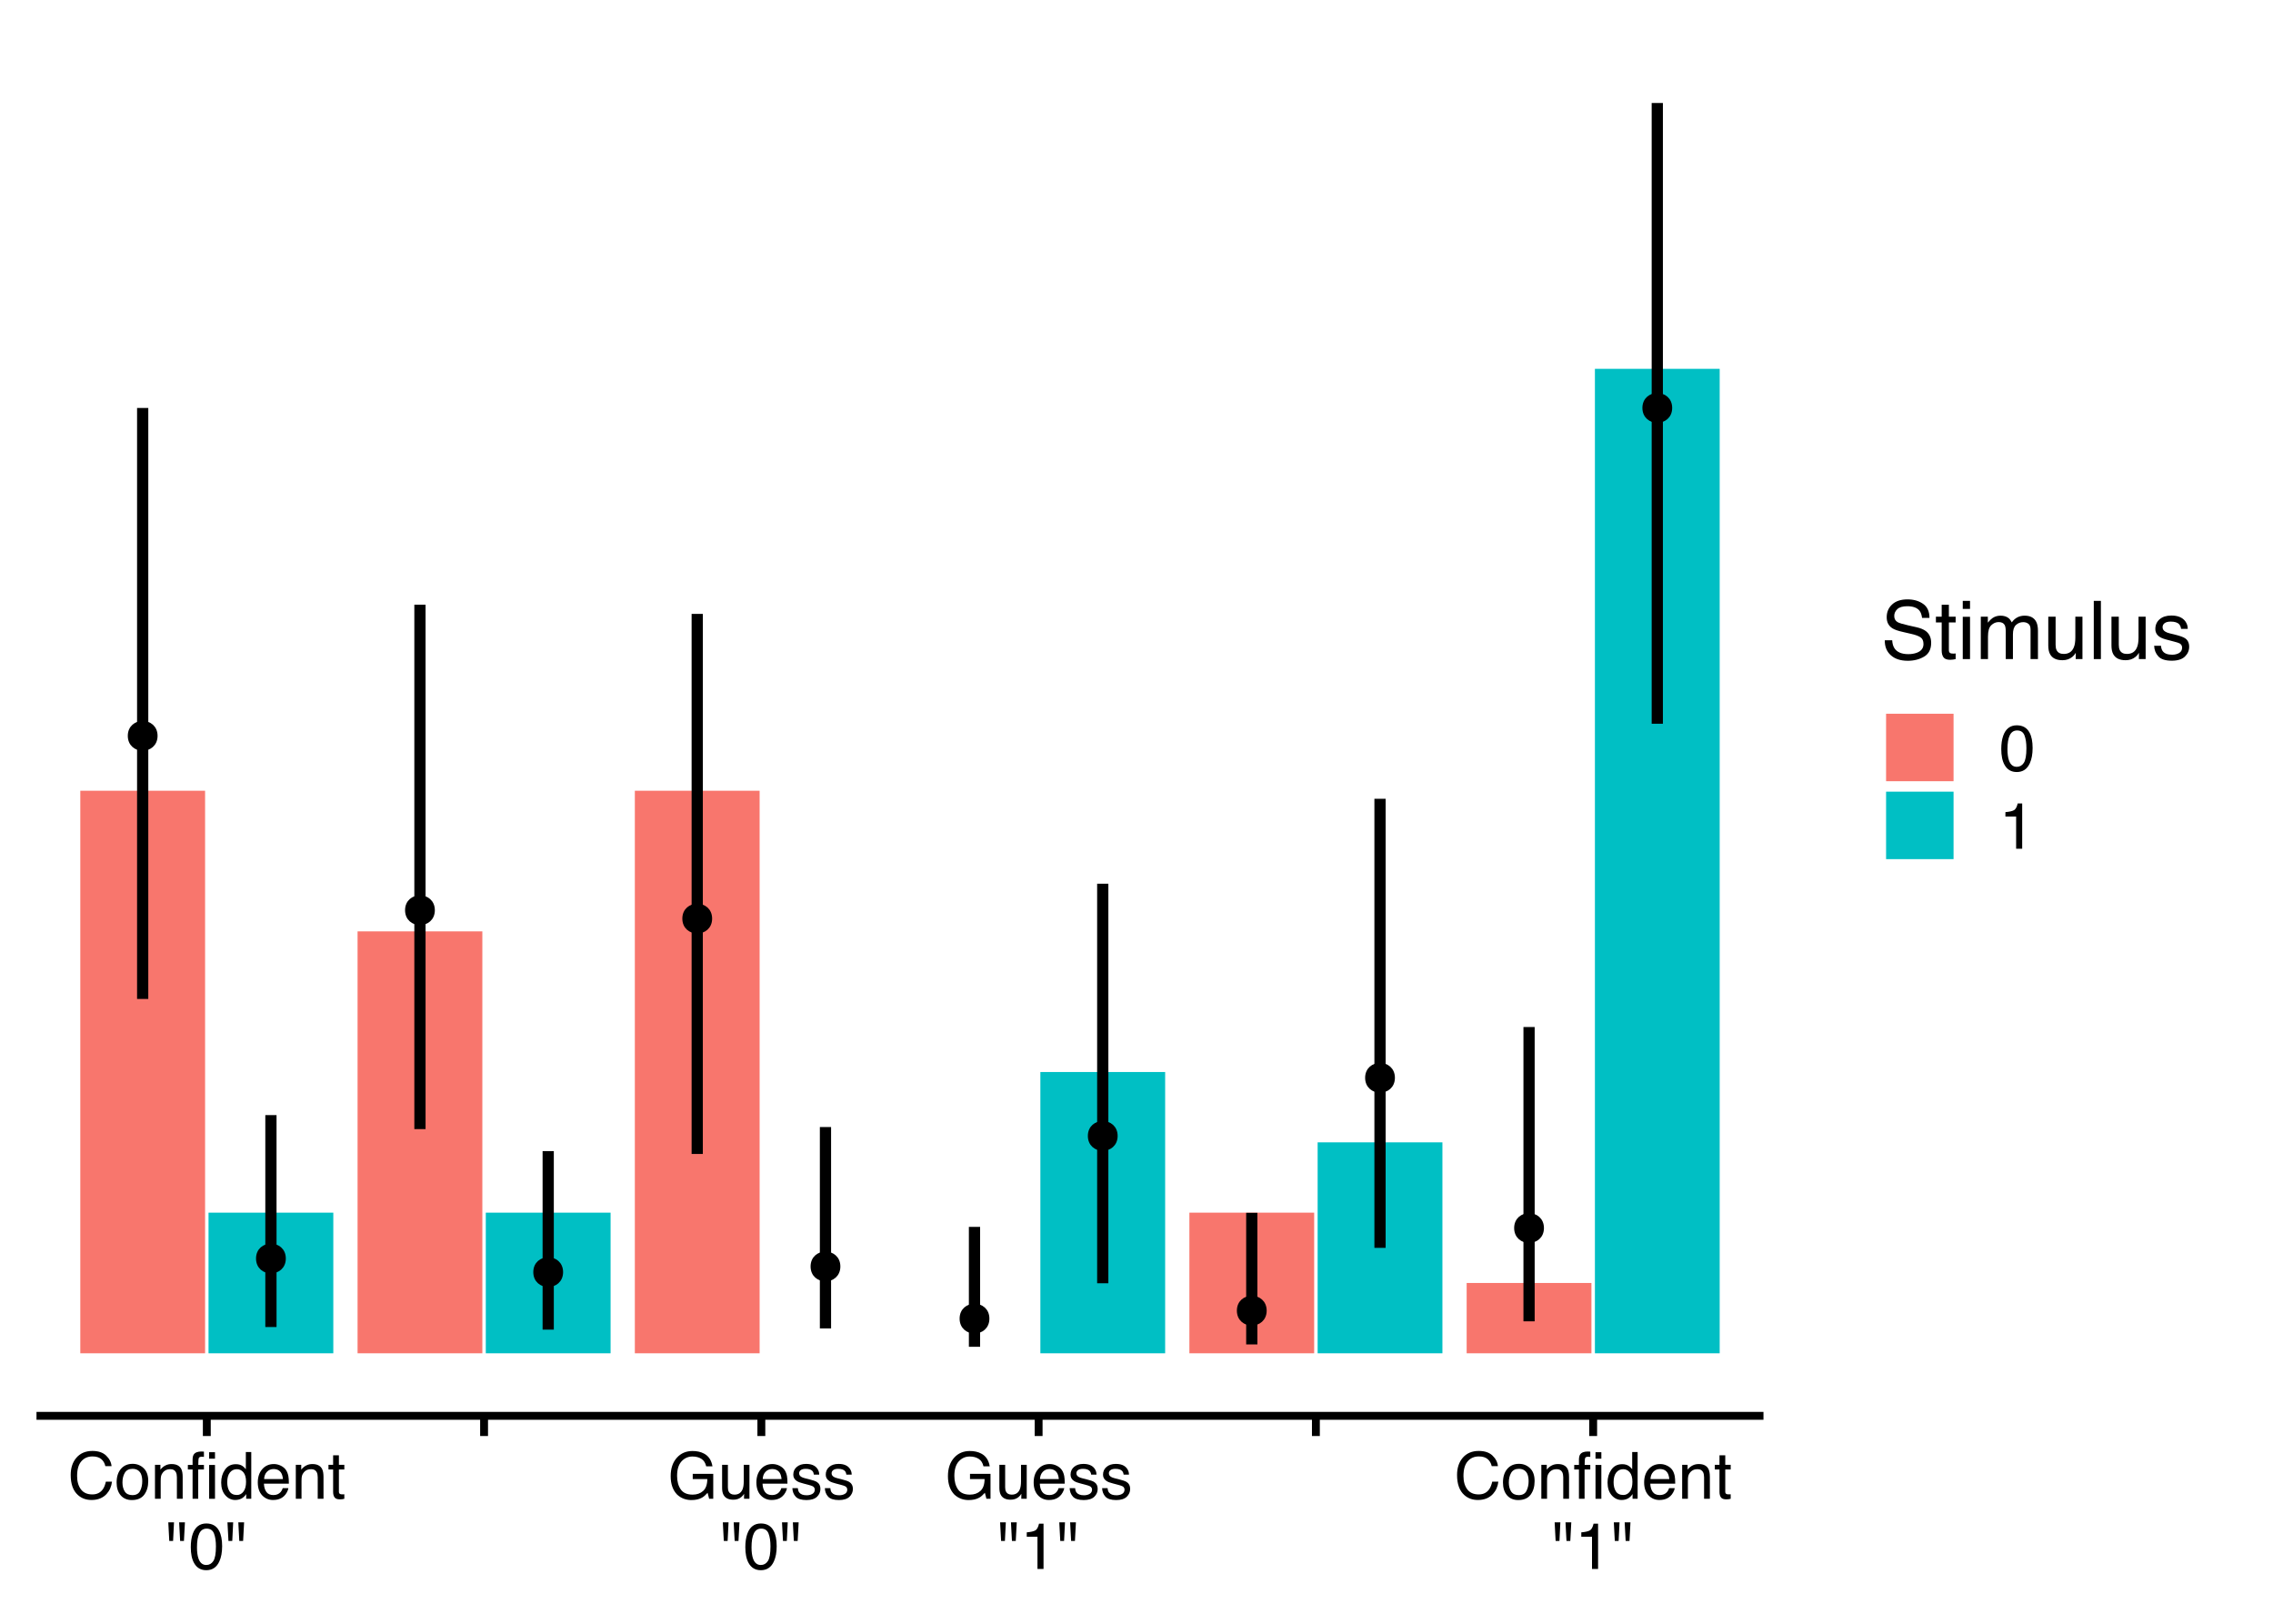
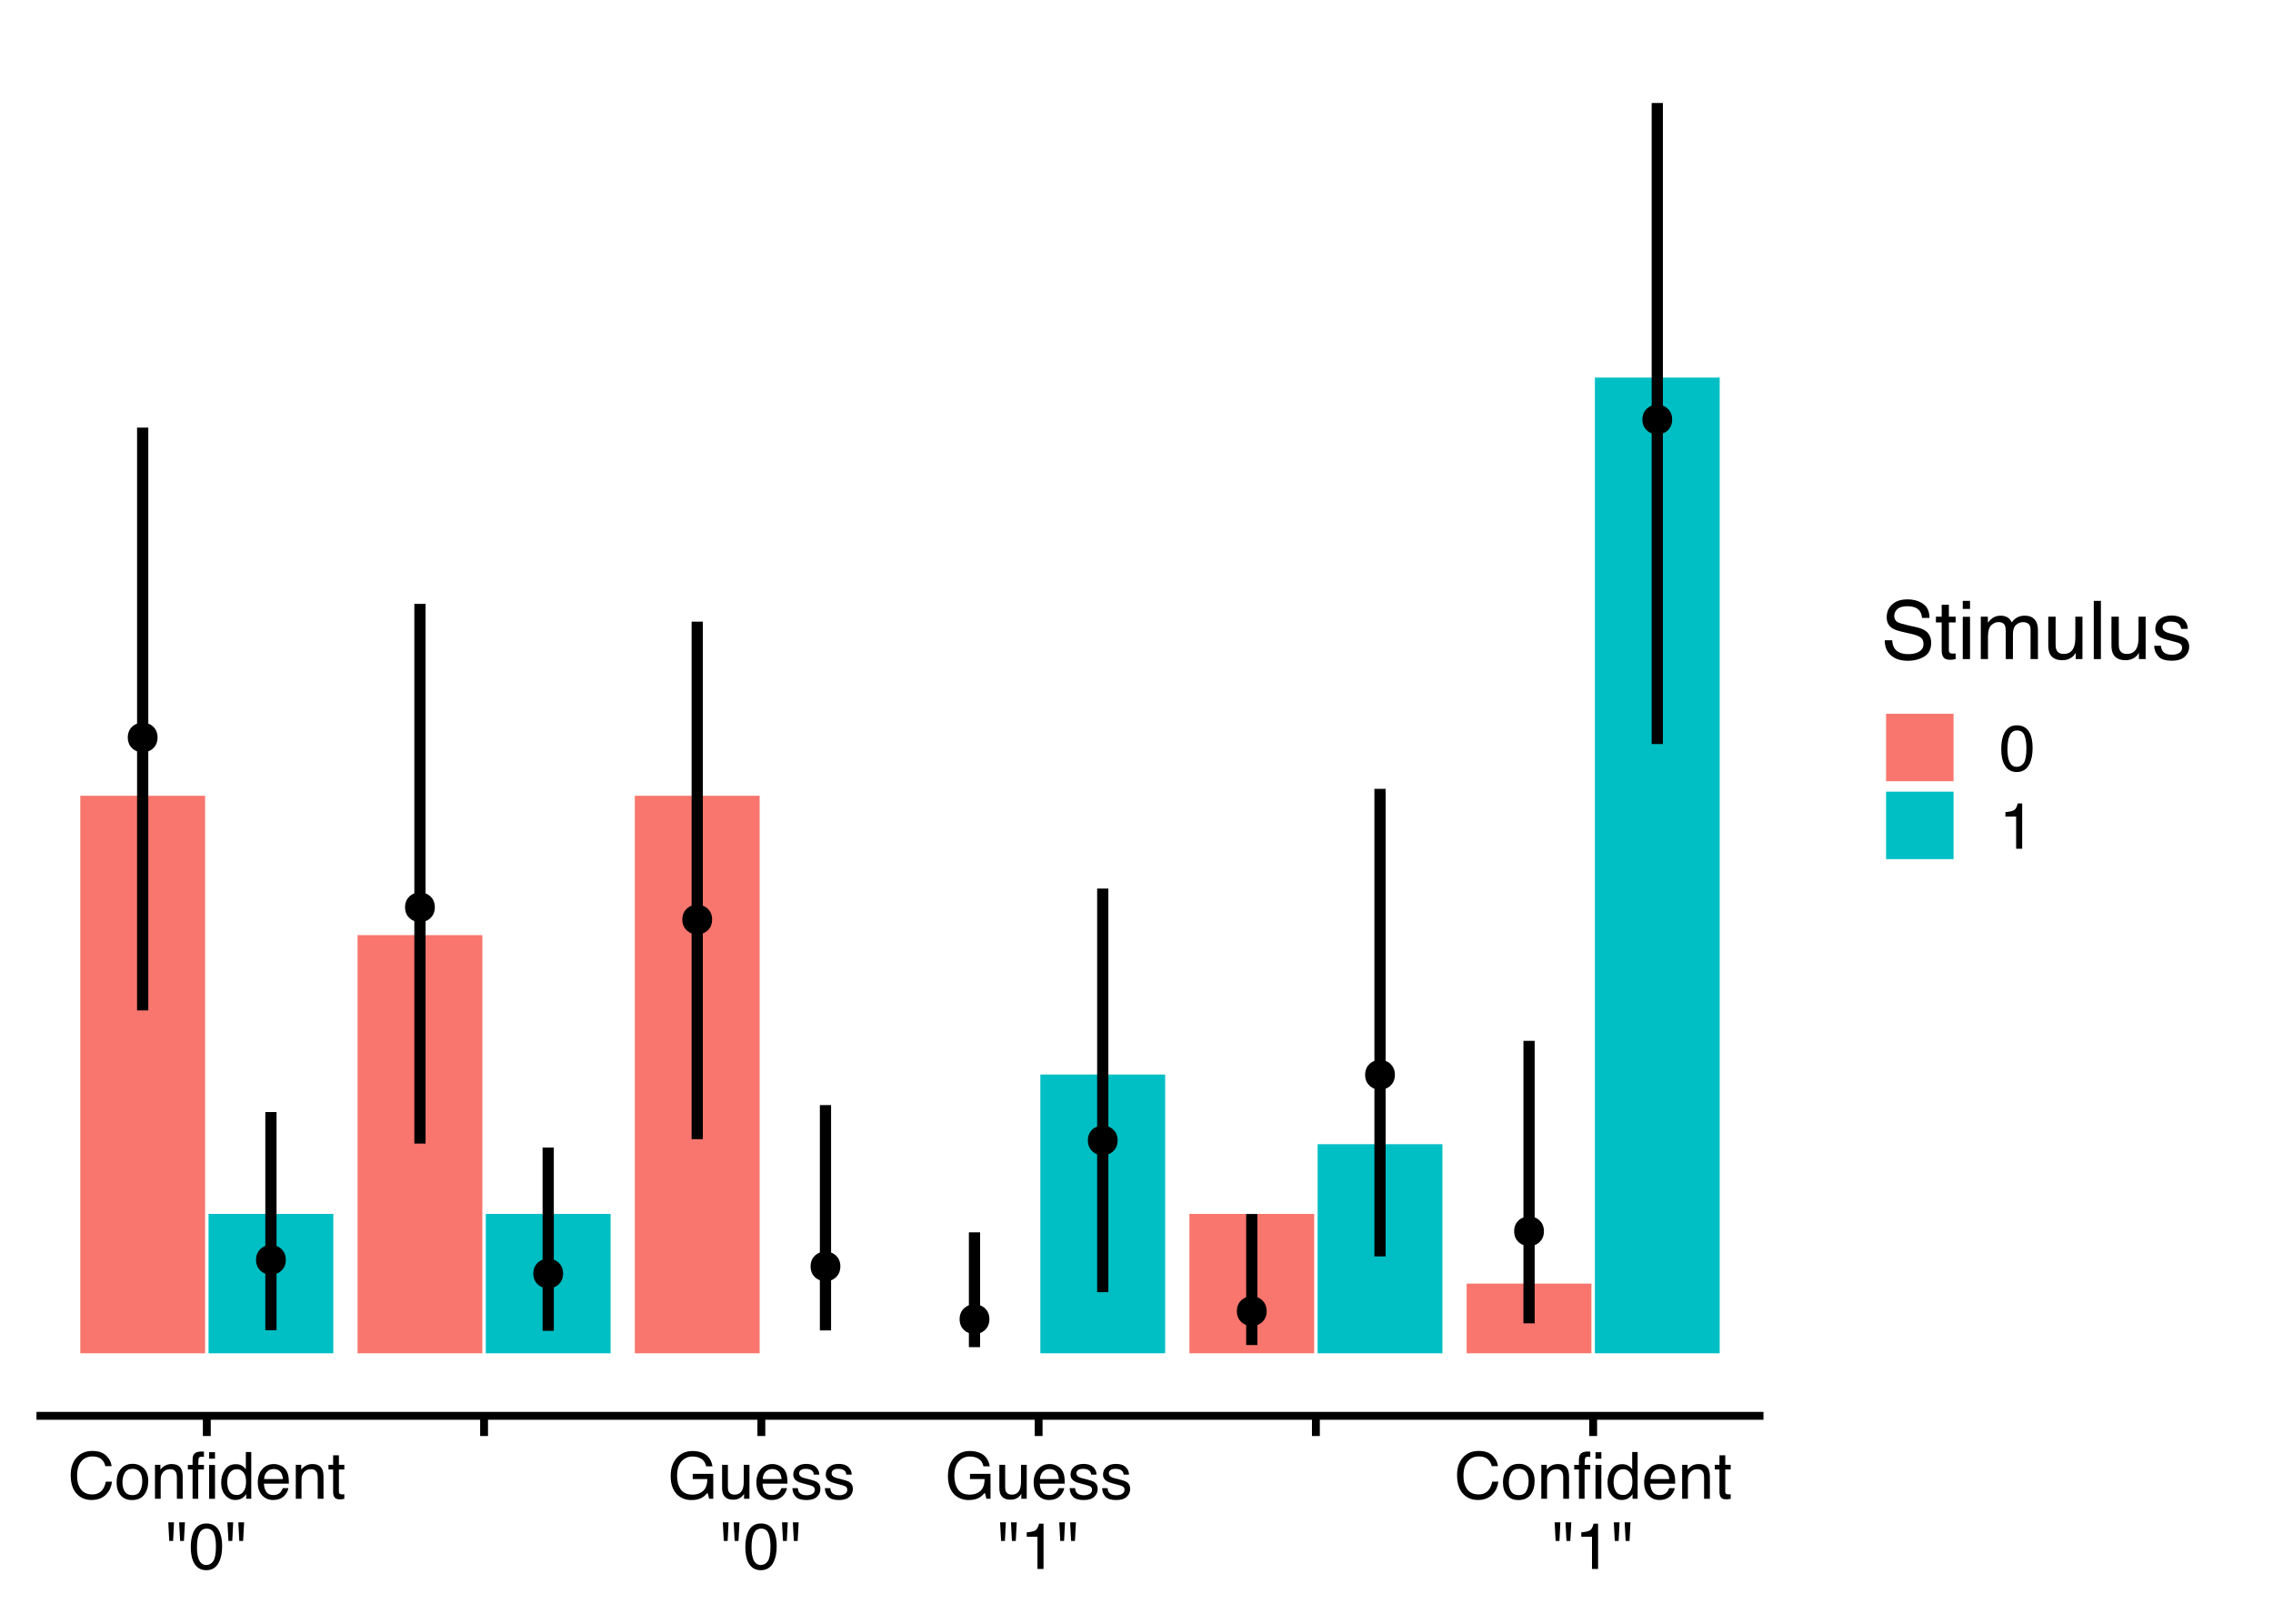
<svg xmlns="http://www.w3.org/2000/svg" xmlns:xlink="http://www.w3.org/1999/xlink" width="504pt" height="360pt" viewBox="0 0 504 360">
  <defs>
    <g>
      <g id="glyph-0-0">
        <path d="M 5.453 -10.609 C 6.766 -10.609 7.781 -10.266 8.5 -9.578 C 9.219 -8.891 9.617 -8.109 9.703 -7.234 L 8.328 -7.234 C 8.18 -7.898 7.875 -8.426 7.406 -8.812 C 6.945 -9.195 6.301 -9.391 5.469 -9.391 C 4.445 -9.391 3.625 -9.031 3 -8.312 C 2.375 -7.602 2.062 -6.508 2.062 -5.031 C 2.062 -3.82 2.344 -2.844 2.906 -2.094 C 3.469 -1.344 4.312 -0.969 5.438 -0.969 C 6.469 -0.969 7.254 -1.363 7.797 -2.156 C 8.078 -2.57 8.289 -3.117 8.438 -3.797 L 9.797 -3.797 C 9.672 -2.711 9.27 -1.801 8.594 -1.062 C 7.77 -0.176 6.66 0.266 5.266 0.266 C 4.066 0.266 3.062 -0.098 2.25 -0.828 C 1.176 -1.785 0.641 -3.27 0.641 -5.281 C 0.641 -6.801 1.039 -8.051 1.844 -9.031 C 2.719 -10.082 3.922 -10.609 5.453 -10.609 Z M 5.172 -10.609 Z M 5.172 -10.609 " />
      </g>
      <g id="glyph-0-1">
        <path d="M 3.922 -0.812 C 4.754 -0.812 5.328 -1.129 5.641 -1.766 C 5.953 -2.398 6.109 -3.109 6.109 -3.891 C 6.109 -4.586 6 -5.16 5.781 -5.609 C 5.414 -6.297 4.801 -6.641 3.938 -6.641 C 3.156 -6.641 2.586 -6.344 2.234 -5.75 C 1.891 -5.164 1.719 -4.457 1.719 -3.625 C 1.719 -2.82 1.891 -2.148 2.234 -1.609 C 2.586 -1.078 3.148 -0.812 3.922 -0.812 Z M 3.969 -7.75 C 4.938 -7.75 5.754 -7.426 6.422 -6.781 C 7.098 -6.133 7.438 -5.18 7.438 -3.922 C 7.438 -2.711 7.141 -1.707 6.547 -0.906 C 5.953 -0.113 5.035 0.281 3.797 0.281 C 2.766 0.281 1.941 -0.066 1.328 -0.766 C 0.723 -1.473 0.422 -2.422 0.422 -3.609 C 0.422 -4.867 0.738 -5.875 1.375 -6.625 C 2.02 -7.375 2.883 -7.75 3.969 -7.75 Z M 3.922 -7.719 Z M 3.922 -7.719 " />
      </g>
      <g id="glyph-0-2">
        <path d="M 0.922 -7.531 L 2.125 -7.531 L 2.125 -6.469 C 2.488 -6.906 2.867 -7.219 3.266 -7.406 C 3.66 -7.602 4.102 -7.703 4.594 -7.703 C 5.664 -7.703 6.391 -7.328 6.766 -6.578 C 6.961 -6.172 7.062 -5.586 7.062 -4.828 L 7.062 0 L 5.781 0 L 5.781 -4.75 C 5.781 -5.207 5.711 -5.578 5.578 -5.859 C 5.348 -6.328 4.941 -6.562 4.359 -6.562 C 4.055 -6.562 3.805 -6.531 3.609 -6.469 C 3.266 -6.363 2.961 -6.16 2.703 -5.859 C 2.492 -5.609 2.352 -5.348 2.281 -5.078 C 2.219 -4.816 2.188 -4.441 2.188 -3.953 L 2.188 0 L 0.922 0 Z M 3.906 -7.719 Z M 3.906 -7.719 " />
      </g>
      <g id="glyph-0-3">
        <path d="M 1.25 -8.688 C 1.258 -9.207 1.348 -9.586 1.516 -9.828 C 1.816 -10.266 2.391 -10.484 3.234 -10.484 C 3.305 -10.484 3.383 -10.477 3.469 -10.469 C 3.562 -10.469 3.66 -10.461 3.766 -10.453 L 3.766 -9.297 C 3.629 -9.305 3.531 -9.312 3.469 -9.312 C 3.414 -9.32 3.363 -9.328 3.312 -9.328 C 2.926 -9.328 2.695 -9.223 2.625 -9.016 C 2.551 -8.816 2.516 -8.312 2.516 -7.5 L 3.766 -7.5 L 3.766 -6.5 L 2.5 -6.5 L 2.5 0 L 1.25 0 L 1.25 -6.5 L 0.203 -6.5 L 0.203 -7.5 L 1.25 -7.5 Z M 1.25 -8.688 " />
      </g>
      <g id="glyph-0-4">
        <path d="M 0.922 -7.5 L 2.219 -7.5 L 2.219 0 L 0.922 0 Z M 0.922 -10.328 L 2.219 -10.328 L 2.219 -8.891 L 0.922 -8.891 Z M 0.922 -10.328 " />
      </g>
      <g id="glyph-0-5">
        <path d="M 1.734 -3.672 C 1.734 -2.867 1.898 -2.195 2.234 -1.656 C 2.578 -1.113 3.129 -0.844 3.891 -0.844 C 4.473 -0.844 4.953 -1.094 5.328 -1.594 C 5.711 -2.094 5.906 -2.816 5.906 -3.766 C 5.906 -4.711 5.707 -5.414 5.312 -5.875 C 4.926 -6.332 4.445 -6.562 3.875 -6.562 C 3.238 -6.562 2.723 -6.316 2.328 -5.828 C 1.93 -5.336 1.734 -4.617 1.734 -3.672 Z M 3.641 -7.672 C 4.211 -7.672 4.691 -7.547 5.078 -7.297 C 5.305 -7.16 5.566 -6.914 5.859 -6.562 L 5.859 -10.375 L 7.062 -10.375 L 7.062 0 L 5.938 0 L 5.938 -1.047 C 5.633 -0.586 5.281 -0.254 4.875 -0.047 C 4.477 0.16 4.02 0.266 3.5 0.266 C 2.656 0.266 1.926 -0.082 1.312 -0.781 C 0.695 -1.488 0.391 -2.43 0.391 -3.609 C 0.391 -4.703 0.672 -5.648 1.234 -6.453 C 1.797 -7.266 2.598 -7.672 3.641 -7.672 Z M 3.641 -7.672 " />
      </g>
      <g id="glyph-0-6">
        <path d="M 4.062 -7.703 C 4.602 -7.703 5.125 -7.578 5.625 -7.328 C 6.125 -7.078 6.504 -6.754 6.766 -6.359 C 7.016 -5.973 7.188 -5.523 7.281 -5.016 C 7.352 -4.672 7.391 -4.117 7.391 -3.359 L 1.859 -3.359 C 1.891 -2.598 2.07 -1.984 2.406 -1.516 C 2.738 -1.055 3.258 -0.828 3.969 -0.828 C 4.633 -0.828 5.164 -1.047 5.562 -1.484 C 5.781 -1.734 5.938 -2.023 6.031 -2.359 L 7.281 -2.359 C 7.25 -2.086 7.141 -1.781 6.953 -1.438 C 6.766 -1.094 6.555 -0.816 6.328 -0.609 C 5.941 -0.234 5.469 0.02 4.906 0.156 C 4.602 0.227 4.258 0.266 3.875 0.266 C 2.938 0.266 2.141 -0.07 1.484 -0.75 C 0.828 -1.438 0.5 -2.395 0.5 -3.625 C 0.5 -4.832 0.828 -5.812 1.484 -6.562 C 2.141 -7.32 3 -7.703 4.062 -7.703 Z M 6.078 -4.375 C 6.023 -4.914 5.906 -5.352 5.719 -5.688 C 5.375 -6.289 4.797 -6.594 3.984 -6.594 C 3.398 -6.594 2.91 -6.383 2.516 -5.969 C 2.129 -5.551 1.926 -5.02 1.906 -4.375 Z M 3.953 -7.719 Z M 3.953 -7.719 " />
      </g>
      <g id="glyph-0-7">
        <path d="M 1.188 -9.641 L 2.469 -9.641 L 2.469 -7.531 L 3.672 -7.531 L 3.672 -6.5 L 2.469 -6.5 L 2.469 -1.578 C 2.469 -1.316 2.555 -1.145 2.734 -1.062 C 2.828 -1.008 2.988 -0.984 3.219 -0.984 C 3.281 -0.984 3.348 -0.984 3.422 -0.984 C 3.492 -0.984 3.578 -0.988 3.672 -1 L 3.672 0 C 3.523 0.039 3.367 0.07 3.203 0.094 C 3.047 0.113 2.879 0.125 2.703 0.125 C 2.109 0.125 1.707 -0.023 1.5 -0.328 C 1.289 -0.629 1.188 -1.023 1.188 -1.516 L 1.188 -6.5 L 0.156 -6.5 L 0.156 -7.531 L 1.188 -7.531 Z M 1.188 -9.641 " />
      </g>
      <g id="glyph-0-8">
        <path d="M 4.266 -10.328 L 4.047 -6.203 L 3.203 -6.203 L 2.984 -10.328 Z M 1.844 -10.328 L 1.641 -6.203 L 0.797 -6.203 L 0.578 -10.328 Z M 1.844 -10.328 " />
      </g>
      <g id="glyph-0-9">
        <path d="M 3.891 -10.078 C 5.203 -10.078 6.145 -9.539 6.719 -8.469 C 7.176 -7.633 7.406 -6.492 7.406 -5.047 C 7.406 -3.68 7.195 -2.551 6.781 -1.656 C 6.195 -0.363 5.234 0.281 3.891 0.281 C 2.68 0.281 1.781 -0.242 1.188 -1.297 C 0.695 -2.172 0.453 -3.348 0.453 -4.828 C 0.453 -5.973 0.598 -6.957 0.891 -7.781 C 1.441 -9.312 2.441 -10.078 3.891 -10.078 Z M 3.891 -0.875 C 4.547 -0.875 5.066 -1.164 5.453 -1.75 C 5.836 -2.332 6.031 -3.414 6.031 -5 C 6.031 -6.145 5.891 -7.086 5.609 -7.828 C 5.328 -8.566 4.781 -8.938 3.969 -8.938 C 3.227 -8.938 2.688 -8.582 2.344 -7.875 C 2 -7.176 1.828 -6.145 1.828 -4.781 C 1.828 -3.758 1.938 -2.938 2.156 -2.312 C 2.488 -1.352 3.066 -0.875 3.891 -0.875 Z M 3.891 -0.875 " />
      </g>
      <g id="glyph-0-10">
        <path d="M 5.562 -10.594 C 6.531 -10.594 7.367 -10.406 8.078 -10.031 C 9.109 -9.5 9.738 -8.555 9.969 -7.203 L 8.578 -7.203 C 8.41 -7.953 8.062 -8.5 7.531 -8.844 C 7 -9.195 6.332 -9.375 5.531 -9.375 C 4.57 -9.375 3.766 -9.016 3.109 -8.297 C 2.453 -7.578 2.125 -6.504 2.125 -5.078 C 2.125 -3.859 2.395 -2.859 2.938 -2.078 C 3.477 -1.305 4.359 -0.922 5.578 -0.922 C 6.516 -0.922 7.285 -1.191 7.891 -1.734 C 8.504 -2.273 8.816 -3.156 8.828 -4.375 L 5.594 -4.375 L 5.594 -5.531 L 10.141 -5.531 L 10.141 0 L 9.234 0 L 8.891 -1.328 C 8.422 -0.805 8.004 -0.445 7.641 -0.25 C 7.023 0.102 6.242 0.281 5.297 0.281 C 4.066 0.281 3.016 -0.117 2.141 -0.922 C 1.18 -1.91 0.703 -3.273 0.703 -5.016 C 0.703 -6.742 1.172 -8.117 2.109 -9.141 C 2.992 -10.109 4.145 -10.594 5.562 -10.594 Z M 5.328 -10.609 Z M 5.328 -10.609 " />
      </g>
      <g id="glyph-0-11">
        <path d="M 2.188 -7.531 L 2.188 -2.531 C 2.188 -2.145 2.25 -1.832 2.375 -1.594 C 2.602 -1.145 3.023 -0.922 3.641 -0.922 C 4.516 -0.922 5.113 -1.312 5.438 -2.094 C 5.613 -2.52 5.703 -3.098 5.703 -3.828 L 5.703 -7.531 L 6.969 -7.531 L 6.969 0 L 5.766 0 L 5.781 -1.109 C 5.613 -0.828 5.41 -0.586 5.172 -0.391 C 4.691 0.004 4.102 0.203 3.406 0.203 C 2.332 0.203 1.602 -0.156 1.219 -0.875 C 1.008 -1.258 0.906 -1.77 0.906 -2.406 L 0.906 -7.531 Z M 3.938 -7.719 Z M 3.938 -7.719 " />
      </g>
      <g id="glyph-0-12">
        <path d="M 1.688 -2.359 C 1.719 -1.941 1.82 -1.617 2 -1.391 C 2.312 -0.984 2.863 -0.781 3.656 -0.781 C 4.125 -0.781 4.535 -0.879 4.891 -1.078 C 5.254 -1.285 5.438 -1.602 5.438 -2.031 C 5.438 -2.352 5.289 -2.598 5 -2.766 C 4.82 -2.867 4.461 -2.988 3.922 -3.125 L 2.906 -3.391 C 2.27 -3.547 1.797 -3.723 1.484 -3.922 C 0.941 -4.266 0.672 -4.738 0.672 -5.344 C 0.672 -6.051 0.926 -6.625 1.438 -7.062 C 1.957 -7.508 2.648 -7.734 3.516 -7.734 C 4.648 -7.734 5.469 -7.398 5.969 -6.734 C 6.281 -6.305 6.43 -5.848 6.422 -5.359 L 5.234 -5.359 C 5.211 -5.648 5.113 -5.91 4.938 -6.141 C 4.645 -6.473 4.141 -6.641 3.422 -6.641 C 2.941 -6.641 2.578 -6.547 2.328 -6.359 C 2.086 -6.18 1.969 -5.945 1.969 -5.656 C 1.969 -5.32 2.129 -5.055 2.453 -4.859 C 2.641 -4.742 2.914 -4.641 3.281 -4.547 L 4.109 -4.344 C 5.023 -4.125 5.633 -3.91 5.938 -3.703 C 6.438 -3.379 6.688 -2.875 6.688 -2.188 C 6.688 -1.508 6.43 -0.926 5.922 -0.438 C 5.41 0.039 4.633 0.281 3.594 0.281 C 2.469 0.281 1.672 0.027 1.203 -0.469 C 0.742 -0.977 0.5 -1.609 0.469 -2.359 Z M 3.547 -7.719 Z M 3.547 -7.719 " />
      </g>
      <g id="glyph-0-13">
        <path d="M 1.375 -7.125 L 1.375 -8.109 C 2.289 -8.191 2.926 -8.336 3.281 -8.547 C 3.645 -8.754 3.914 -9.25 4.094 -10.031 L 5.094 -10.031 L 5.094 0 L 3.75 0 L 3.75 -7.125 Z M 1.375 -7.125 " />
      </g>
      <g id="glyph-1-0">
        <path d="M 2.516 -4.172 C 2.555 -3.43 2.727 -2.832 3.031 -2.375 C 3.613 -1.52 4.633 -1.094 6.094 -1.094 C 6.75 -1.094 7.348 -1.188 7.891 -1.375 C 8.93 -1.738 9.453 -2.391 9.453 -3.328 C 9.453 -4.035 9.234 -4.535 8.797 -4.828 C 8.348 -5.129 7.648 -5.383 6.703 -5.594 L 4.953 -6 C 3.816 -6.25 3.008 -6.531 2.531 -6.844 C 1.707 -7.383 1.297 -8.191 1.297 -9.266 C 1.297 -10.422 1.695 -11.367 2.5 -12.109 C 3.301 -12.859 4.441 -13.234 5.922 -13.234 C 7.273 -13.234 8.422 -12.906 9.359 -12.25 C 10.305 -11.602 10.781 -10.562 10.781 -9.125 L 9.141 -9.125 C 9.055 -9.812 8.867 -10.344 8.578 -10.719 C 8.047 -11.383 7.141 -11.719 5.859 -11.719 C 4.828 -11.719 4.086 -11.5 3.641 -11.062 C 3.191 -10.633 2.969 -10.133 2.969 -9.562 C 2.969 -8.926 3.227 -8.461 3.75 -8.172 C 4.094 -7.984 4.875 -7.75 6.094 -7.469 L 7.906 -7.062 C 8.781 -6.863 9.457 -6.586 9.938 -6.234 C 10.75 -5.629 11.156 -4.754 11.156 -3.609 C 11.156 -2.18 10.633 -1.16 9.594 -0.547 C 8.562 0.066 7.359 0.375 5.984 0.375 C 4.367 0.375 3.109 -0.035 2.203 -0.859 C 1.297 -1.672 0.852 -2.773 0.875 -4.172 Z M 6.047 -13.266 Z M 6.047 -13.266 " />
      </g>
      <g id="glyph-1-1">
        <path d="M 1.484 -12.047 L 3.078 -12.047 L 3.078 -9.406 L 4.578 -9.406 L 4.578 -8.125 L 3.078 -8.125 L 3.078 -1.984 C 3.078 -1.648 3.188 -1.426 3.406 -1.312 C 3.531 -1.25 3.738 -1.219 4.031 -1.219 C 4.102 -1.219 4.18 -1.219 4.266 -1.219 C 4.359 -1.227 4.461 -1.238 4.578 -1.25 L 4.578 0 C 4.398 0.051 4.211 0.086 4.016 0.109 C 3.816 0.141 3.602 0.156 3.375 0.156 C 2.633 0.156 2.133 -0.031 1.875 -0.406 C 1.613 -0.789 1.484 -1.285 1.484 -1.891 L 1.484 -8.125 L 0.203 -8.125 L 0.203 -9.406 L 1.484 -9.406 Z M 1.484 -12.047 " />
      </g>
      <g id="glyph-1-2">
        <path d="M 1.156 -9.375 L 2.766 -9.375 L 2.766 0 L 1.156 0 Z M 1.156 -12.906 L 2.766 -12.906 L 2.766 -11.125 L 1.156 -11.125 Z M 1.156 -12.906 " />
      </g>
      <g id="glyph-1-3">
        <path d="M 1.156 -9.406 L 2.719 -9.406 L 2.719 -8.078 C 3.094 -8.535 3.438 -8.875 3.75 -9.094 C 4.27 -9.445 4.859 -9.625 5.516 -9.625 C 6.266 -9.625 6.867 -9.441 7.328 -9.078 C 7.586 -8.859 7.82 -8.547 8.031 -8.141 C 8.383 -8.641 8.797 -9.008 9.266 -9.25 C 9.742 -9.5 10.281 -9.625 10.875 -9.625 C 12.133 -9.625 12.992 -9.164 13.453 -8.25 C 13.703 -7.758 13.828 -7.098 13.828 -6.266 L 13.828 0 L 12.188 0 L 12.188 -6.547 C 12.188 -7.172 12.023 -7.598 11.703 -7.828 C 11.391 -8.066 11.008 -8.188 10.562 -8.188 C 9.945 -8.188 9.41 -7.977 8.953 -7.562 C 8.504 -7.145 8.281 -6.445 8.281 -5.469 L 8.281 0 L 6.688 0 L 6.688 -6.141 C 6.688 -6.785 6.609 -7.254 6.453 -7.547 C 6.211 -7.984 5.766 -8.203 5.109 -8.203 C 4.504 -8.203 3.957 -7.969 3.469 -7.5 C 2.988 -7.039 2.75 -6.207 2.75 -5 L 2.75 0 L 1.156 0 Z M 1.156 -9.406 " />
      </g>
      <g id="glyph-1-4">
        <path d="M 2.75 -9.406 L 2.75 -3.172 C 2.75 -2.68 2.82 -2.285 2.969 -1.984 C 3.25 -1.422 3.773 -1.141 4.547 -1.141 C 5.648 -1.141 6.398 -1.633 6.797 -2.625 C 7.016 -3.145 7.125 -3.867 7.125 -4.797 L 7.125 -9.406 L 8.703 -9.406 L 8.703 0 L 7.203 0 L 7.219 -1.391 C 7.02 -1.035 6.766 -0.734 6.453 -0.484 C 5.859 0.004 5.129 0.25 4.266 0.25 C 2.922 0.25 2.004 -0.195 1.516 -1.094 C 1.254 -1.57 1.125 -2.211 1.125 -3.016 L 1.125 -9.406 Z M 4.906 -9.641 Z M 4.906 -9.641 " />
      </g>
      <g id="glyph-1-5">
        <path d="M 1.203 -12.906 L 2.781 -12.906 L 2.781 0 L 1.203 0 Z M 1.203 -12.906 " />
      </g>
      <g id="glyph-1-6">
        <path d="M 2.094 -2.953 C 2.145 -2.422 2.281 -2.016 2.5 -1.734 C 2.895 -1.223 3.586 -0.969 4.578 -0.969 C 5.16 -0.969 5.672 -1.094 6.109 -1.344 C 6.555 -1.602 6.781 -2.004 6.781 -2.547 C 6.781 -2.941 6.602 -3.25 6.25 -3.469 C 6.02 -3.594 5.566 -3.738 4.891 -3.906 L 3.641 -4.234 C 2.836 -4.43 2.242 -4.648 1.859 -4.891 C 1.18 -5.316 0.844 -5.91 0.844 -6.672 C 0.844 -7.555 1.16 -8.273 1.797 -8.828 C 2.441 -9.379 3.305 -9.656 4.391 -9.656 C 5.805 -9.656 6.832 -9.238 7.469 -8.406 C 7.852 -7.883 8.039 -7.316 8.031 -6.703 L 6.547 -6.703 C 6.516 -7.066 6.383 -7.395 6.156 -7.688 C 5.789 -8.102 5.16 -8.312 4.266 -8.312 C 3.672 -8.312 3.219 -8.195 2.906 -7.969 C 2.602 -7.738 2.453 -7.438 2.453 -7.062 C 2.453 -6.645 2.656 -6.316 3.062 -6.078 C 3.289 -5.93 3.633 -5.801 4.094 -5.688 L 5.141 -5.438 C 6.273 -5.156 7.035 -4.883 7.422 -4.625 C 8.035 -4.227 8.344 -3.594 8.344 -2.719 C 8.344 -1.883 8.023 -1.16 7.391 -0.547 C 6.754 0.055 5.785 0.359 4.484 0.359 C 3.086 0.359 2.098 0.039 1.516 -0.594 C 0.93 -1.227 0.617 -2.016 0.578 -2.953 Z M 4.438 -9.641 Z M 4.438 -9.641 " />
      </g>
    </g>
  </defs>
-   <path fill-rule="nonzero" fill="rgb(97.255%, 46.275%, 42.745%)" fill-opacity="1" d="M 17.805 300.039 L 45.473 300.039 L 45.473 175.316 L 17.805 175.316 Z M 17.805 300.039 " />
-   <path fill-rule="nonzero" fill="rgb(97.255%, 46.275%, 42.745%)" fill-opacity="1" d="M 79.285 300.039 L 106.953 300.039 L 106.953 206.496 L 79.285 206.496 Z M 79.285 300.039 " />
-   <path fill-rule="nonzero" fill="rgb(97.255%, 46.275%, 42.745%)" fill-opacity="1" d="M 140.766 300.039 L 168.434 300.039 L 168.434 175.316 L 140.766 175.316 Z M 140.766 300.039 " />
-   <path fill-rule="nonzero" fill="rgb(97.255%, 46.275%, 42.745%)" fill-opacity="1" d="M 263.727 300.039 L 291.395 300.039 L 291.395 268.859 L 263.727 268.859 Z M 263.727 300.039 " />
-   <path fill-rule="nonzero" fill="rgb(97.255%, 46.275%, 42.745%)" fill-opacity="1" d="M 325.207 300.039 L 352.875 300.039 L 352.875 284.449 L 325.207 284.449 Z M 325.207 300.039 " />
-   <path fill-rule="nonzero" fill="rgb(0%, 74.902%, 76.863%)" fill-opacity="1" d="M 46.238 300.039 L 73.906 300.039 L 73.906 268.859 L 46.238 268.859 Z M 46.238 300.039 " />
-   <path fill-rule="nonzero" fill="rgb(0%, 74.902%, 76.863%)" fill-opacity="1" d="M 107.719 300.039 L 135.387 300.039 L 135.387 268.859 L 107.719 268.859 Z M 107.719 300.039 " />
-   <path fill-rule="nonzero" fill="rgb(0%, 74.902%, 76.863%)" fill-opacity="1" d="M 230.684 300.039 L 258.352 300.039 L 258.352 237.676 L 230.684 237.676 Z M 230.684 300.039 " />
-   <path fill-rule="nonzero" fill="rgb(0%, 74.902%, 76.863%)" fill-opacity="1" d="M 292.164 300.039 L 319.832 300.039 L 319.832 253.27 L 292.164 253.27 Z M 292.164 300.039 " />
-   <path fill-rule="nonzero" fill="rgb(0%, 74.902%, 76.863%)" fill-opacity="1" d="M 353.645 300.039 L 381.312 300.039 L 381.312 81.773 L 353.645 81.773 Z M 353.645 300.039 " />
-   <path fill="none" stroke-width="2.488" stroke-linecap="butt" stroke-linejoin="round" stroke="rgb(0%, 0%, 0%)" stroke-opacity="1" stroke-miterlimit="10" d="M 367.477 160.457 L 367.477 22.828 " />
-   <path fill="none" stroke-width="2.488" stroke-linecap="butt" stroke-linejoin="round" stroke="rgb(0%, 0%, 0%)" stroke-opacity="1" stroke-miterlimit="10" d="M 31.637 221.473 L 31.637 90.445 " />
-   <path fill="none" stroke-width="2.488" stroke-linecap="butt" stroke-linejoin="round" stroke="rgb(0%, 0%, 0%)" stroke-opacity="1" stroke-miterlimit="10" d="M 154.598 255.848 L 154.598 136.113 " />
-   <path fill="none" stroke-width="2.488" stroke-linecap="butt" stroke-linejoin="round" stroke="rgb(0%, 0%, 0%)" stroke-opacity="1" stroke-miterlimit="10" d="M 93.117 250.336 L 93.117 134.059 " />
-   <path fill="none" stroke-width="2.488" stroke-linecap="butt" stroke-linejoin="round" stroke="rgb(0%, 0%, 0%)" stroke-opacity="1" stroke-miterlimit="10" d="M 305.996 276.656 L 305.996 177.102 " />
-   <path fill="none" stroke-width="2.488" stroke-linecap="butt" stroke-linejoin="round" stroke="rgb(0%, 0%, 0%)" stroke-opacity="1" stroke-miterlimit="10" d="M 244.516 284.512 L 244.516 195.934 " />
-   <path fill="none" stroke-width="2.488" stroke-linecap="butt" stroke-linejoin="round" stroke="rgb(0%, 0%, 0%)" stroke-opacity="1" stroke-miterlimit="10" d="M 339.043 292.945 L 339.043 227.699 " />
-   <path fill="none" stroke-width="2.488" stroke-linecap="butt" stroke-linejoin="round" stroke="rgb(0%, 0%, 0%)" stroke-opacity="1" stroke-miterlimit="10" d="M 60.074 294.211 L 60.074 247.234 " />
-   <path fill="none" stroke-width="2.488" stroke-linecap="butt" stroke-linejoin="round" stroke="rgb(0%, 0%, 0%)" stroke-opacity="1" stroke-miterlimit="10" d="M 183.035 294.52 L 183.035 249.871 " />
-   <path fill="none" stroke-width="2.488" stroke-linecap="butt" stroke-linejoin="round" stroke="rgb(0%, 0%, 0%)" stroke-opacity="1" stroke-miterlimit="10" d="M 121.555 294.797 L 121.555 255.215 " />
-   <path fill="none" stroke-width="2.488" stroke-linecap="butt" stroke-linejoin="round" stroke="rgb(0%, 0%, 0%)" stroke-opacity="1" stroke-miterlimit="10" d="M 277.562 298.074 L 277.562 268.891 " />
-   <path fill="none" stroke-width="2.488" stroke-linecap="butt" stroke-linejoin="round" stroke="rgb(0%, 0%, 0%)" stroke-opacity="1" stroke-miterlimit="10" d="M 216.078 298.594 L 216.078 272.008 " />
-   <path fill-rule="nonzero" fill="rgb(0%, 0%, 0%)" fill-opacity="1" stroke-width="1.063" stroke-linecap="round" stroke-linejoin="round" stroke="rgb(0%, 0%, 0%)" stroke-opacity="1" stroke-miterlimit="10" d="M 370.246 90.438 C 370.246 94.133 364.707 94.133 364.707 90.438 C 364.707 86.746 370.246 86.746 370.246 90.438 " />
-   <path fill-rule="nonzero" fill="rgb(0%, 0%, 0%)" fill-opacity="1" stroke-width="1.063" stroke-linecap="round" stroke-linejoin="round" stroke="rgb(0%, 0%, 0%)" stroke-opacity="1" stroke-miterlimit="10" d="M 34.406 163.141 C 34.406 166.836 28.867 166.836 28.867 163.141 C 28.867 159.449 34.406 159.449 34.406 163.141 " />
-   <path fill-rule="nonzero" fill="rgb(0%, 0%, 0%)" fill-opacity="1" stroke-width="1.063" stroke-linecap="round" stroke-linejoin="round" stroke="rgb(0%, 0%, 0%)" stroke-opacity="1" stroke-miterlimit="10" d="M 157.371 203.664 C 157.371 207.355 151.828 207.355 151.828 203.664 C 151.828 199.969 157.371 199.969 157.371 203.664 " />
-   <path fill-rule="nonzero" fill="rgb(0%, 0%, 0%)" fill-opacity="1" stroke-width="1.063" stroke-linecap="round" stroke-linejoin="round" stroke="rgb(0%, 0%, 0%)" stroke-opacity="1" stroke-miterlimit="10" d="M 95.887 201.805 C 95.887 205.5 90.348 205.5 90.348 201.805 C 90.348 198.109 95.887 198.109 95.887 201.805 " />
-   <path fill-rule="nonzero" fill="rgb(0%, 0%, 0%)" fill-opacity="1" stroke-width="1.063" stroke-linecap="round" stroke-linejoin="round" stroke="rgb(0%, 0%, 0%)" stroke-opacity="1" stroke-miterlimit="10" d="M 308.766 238.957 C 308.766 242.652 303.227 242.652 303.227 238.957 C 303.227 235.266 308.766 235.266 308.766 238.957 " />
-   <path fill-rule="nonzero" fill="rgb(0%, 0%, 0%)" fill-opacity="1" stroke-width="1.063" stroke-linecap="round" stroke-linejoin="round" stroke="rgb(0%, 0%, 0%)" stroke-opacity="1" stroke-miterlimit="10" d="M 247.285 251.844 C 247.285 255.539 241.746 255.539 241.746 251.844 C 241.746 248.152 247.285 248.152 247.285 251.844 " />
-   <path fill-rule="nonzero" fill="rgb(0%, 0%, 0%)" fill-opacity="1" stroke-width="1.063" stroke-linecap="round" stroke-linejoin="round" stroke="rgb(0%, 0%, 0%)" stroke-opacity="1" stroke-miterlimit="10" d="M 341.812 272.27 C 341.812 275.961 336.27 275.961 336.27 272.27 C 336.27 268.574 341.812 268.574 341.812 272.27 " />
-   <path fill-rule="nonzero" fill="rgb(0%, 0%, 0%)" fill-opacity="1" stroke-width="1.063" stroke-linecap="round" stroke-linejoin="round" stroke="rgb(0%, 0%, 0%)" stroke-opacity="1" stroke-miterlimit="10" d="M 62.844 279.023 C 62.844 282.719 57.301 282.719 57.301 279.023 C 57.301 275.332 62.844 275.332 62.844 279.023 " />
-   <path fill-rule="nonzero" fill="rgb(0%, 0%, 0%)" fill-opacity="1" stroke-width="1.063" stroke-linecap="round" stroke-linejoin="round" stroke="rgb(0%, 0%, 0%)" stroke-opacity="1" stroke-miterlimit="10" d="M 185.805 280.789 C 185.805 284.48 180.266 284.48 180.266 280.789 C 180.266 277.094 185.805 277.094 185.805 280.789 " />
-   <path fill-rule="nonzero" fill="rgb(0%, 0%, 0%)" fill-opacity="1" stroke-width="1.063" stroke-linecap="round" stroke-linejoin="round" stroke="rgb(0%, 0%, 0%)" stroke-opacity="1" stroke-miterlimit="10" d="M 124.324 282.043 C 124.324 285.734 118.781 285.734 118.781 282.043 C 118.781 278.348 124.324 278.348 124.324 282.043 " />
-   <path fill-rule="nonzero" fill="rgb(0%, 0%, 0%)" fill-opacity="1" stroke-width="1.063" stroke-linecap="round" stroke-linejoin="round" stroke="rgb(0%, 0%, 0%)" stroke-opacity="1" stroke-miterlimit="10" d="M 280.332 290.586 C 280.332 294.277 274.789 294.277 274.789 290.586 C 274.789 286.891 280.332 286.891 280.332 290.586 " />
-   <path fill-rule="nonzero" fill="rgb(0%, 0%, 0%)" fill-opacity="1" stroke-width="1.063" stroke-linecap="round" stroke-linejoin="round" stroke="rgb(0%, 0%, 0%)" stroke-opacity="1" stroke-miterlimit="10" d="M 218.852 292.348 C 218.852 296.043 213.309 296.043 213.309 292.348 C 213.309 288.656 218.852 288.656 218.852 292.348 " />
+   <path fill-rule="nonzero" fill="rgb(97.255%, 46.275%, 42.745%)" fill-opacity="1" d="M 17.805 300.039 L 45.473 300.039 L 45.473 176.426 L 17.805 176.426 Z M 17.805 300.039 " />
+   <path fill-rule="nonzero" fill="rgb(97.255%, 46.275%, 42.745%)" fill-opacity="1" d="M 79.285 300.039 L 106.953 300.039 L 106.953 207.328 L 79.285 207.328 Z M 79.285 300.039 " />
+   <path fill-rule="nonzero" fill="rgb(97.255%, 46.275%, 42.745%)" fill-opacity="1" d="M 140.766 300.039 L 168.434 300.039 L 168.434 176.426 L 140.766 176.426 Z M 140.766 300.039 " />
+   <path fill-rule="nonzero" fill="rgb(97.255%, 46.275%, 42.745%)" fill-opacity="1" d="M 263.727 300.039 L 291.395 300.039 L 291.395 269.137 L 263.727 269.137 Z M 263.727 300.039 " />
+   <path fill-rule="nonzero" fill="rgb(97.255%, 46.275%, 42.745%)" fill-opacity="1" d="M 325.207 300.039 L 352.875 300.039 L 352.875 284.586 L 325.207 284.586 Z M 325.207 300.039 " />
+   <path fill-rule="nonzero" fill="rgb(0%, 74.902%, 76.863%)" fill-opacity="1" d="M 46.238 300.039 L 73.906 300.039 L 73.906 269.137 L 46.238 269.137 Z M 46.238 300.039 " />
+   <path fill-rule="nonzero" fill="rgb(0%, 74.902%, 76.863%)" fill-opacity="1" d="M 107.719 300.039 L 135.387 300.039 L 135.387 269.137 L 107.719 269.137 Z M 107.719 300.039 " />
+   <path fill-rule="nonzero" fill="rgb(0%, 74.902%, 76.863%)" fill-opacity="1" d="M 230.684 300.039 L 258.352 300.039 L 258.352 238.234 L 230.684 238.234 Z M 230.684 300.039 " />
+   <path fill-rule="nonzero" fill="rgb(0%, 74.902%, 76.863%)" fill-opacity="1" d="M 292.164 300.039 L 319.832 300.039 L 319.832 253.684 L 292.164 253.684 Z M 292.164 300.039 " />
+   <path fill-rule="nonzero" fill="rgb(0%, 74.902%, 76.863%)" fill-opacity="1" d="M 353.645 300.039 L 381.312 300.039 L 381.312 83.715 L 353.645 83.715 Z M 353.645 300.039 " />
+   <path fill="none" stroke-width="2.488" stroke-linecap="butt" stroke-linejoin="round" stroke="rgb(0%, 0%, 0%)" stroke-opacity="1" stroke-miterlimit="10" d="M 367.477 164.961 L 367.477 22.828 " />
+   <path fill="none" stroke-width="2.488" stroke-linecap="butt" stroke-linejoin="round" stroke="rgb(0%, 0%, 0%)" stroke-opacity="1" stroke-miterlimit="10" d="M 31.637 224.023 L 31.637 94.805 " />
+   <path fill="none" stroke-width="2.488" stroke-linecap="butt" stroke-linejoin="round" stroke="rgb(0%, 0%, 0%)" stroke-opacity="1" stroke-miterlimit="10" d="M 93.117 253.551 L 93.117 133.887 " />
+   <path fill="none" stroke-width="2.488" stroke-linecap="butt" stroke-linejoin="round" stroke="rgb(0%, 0%, 0%)" stroke-opacity="1" stroke-miterlimit="10" d="M 154.598 252.566 L 154.598 137.832 " />
+   <path fill="none" stroke-width="2.488" stroke-linecap="butt" stroke-linejoin="round" stroke="rgb(0%, 0%, 0%)" stroke-opacity="1" stroke-miterlimit="10" d="M 305.996 278.555 L 305.996 174.891 " />
+   <path fill="none" stroke-width="2.488" stroke-linecap="butt" stroke-linejoin="round" stroke="rgb(0%, 0%, 0%)" stroke-opacity="1" stroke-miterlimit="10" d="M 244.516 286.492 L 244.516 197 " />
+   <path fill="none" stroke-width="2.488" stroke-linecap="butt" stroke-linejoin="round" stroke="rgb(0%, 0%, 0%)" stroke-opacity="1" stroke-miterlimit="10" d="M 339.043 293.391 L 339.043 230.766 " />
+   <path fill="none" stroke-width="2.488" stroke-linecap="butt" stroke-linejoin="round" stroke="rgb(0%, 0%, 0%)" stroke-opacity="1" stroke-miterlimit="10" d="M 183.035 294.969 L 183.035 245.012 " />
+   <path fill="none" stroke-width="2.488" stroke-linecap="butt" stroke-linejoin="round" stroke="rgb(0%, 0%, 0%)" stroke-opacity="1" stroke-miterlimit="10" d="M 60.074 294.934 L 60.074 246.562 " />
+   <path fill="none" stroke-width="2.488" stroke-linecap="butt" stroke-linejoin="round" stroke="rgb(0%, 0%, 0%)" stroke-opacity="1" stroke-miterlimit="10" d="M 121.555 295.062 L 121.555 254.422 " />
+   <path fill="none" stroke-width="2.488" stroke-linecap="butt" stroke-linejoin="round" stroke="rgb(0%, 0%, 0%)" stroke-opacity="1" stroke-miterlimit="10" d="M 277.562 298.211 L 277.562 269.164 " />
+   <path fill="none" stroke-width="2.488" stroke-linecap="butt" stroke-linejoin="round" stroke="rgb(0%, 0%, 0%)" stroke-opacity="1" stroke-miterlimit="10" d="M 216.078 298.672 L 216.078 273.227 " />
+   <path fill-rule="nonzero" fill="rgb(0%, 0%, 0%)" fill-opacity="1" stroke-width="1.063" stroke-linecap="round" stroke-linejoin="round" stroke="rgb(0%, 0%, 0%)" stroke-opacity="1" stroke-miterlimit="10" d="M 370.246 93.012 C 370.246 96.707 364.707 96.707 364.707 93.012 C 364.707 89.32 370.246 89.32 370.246 93.012 " />
+   <path fill-rule="nonzero" fill="rgb(0%, 0%, 0%)" fill-opacity="1" stroke-width="1.063" stroke-linecap="round" stroke-linejoin="round" stroke="rgb(0%, 0%, 0%)" stroke-opacity="1" stroke-miterlimit="10" d="M 34.406 163.504 C 34.406 167.199 28.867 167.199 28.867 163.504 C 28.867 159.812 34.406 159.812 34.406 163.504 " />
+   <path fill-rule="nonzero" fill="rgb(0%, 0%, 0%)" fill-opacity="1" stroke-width="1.063" stroke-linecap="round" stroke-linejoin="round" stroke="rgb(0%, 0%, 0%)" stroke-opacity="1" stroke-miterlimit="10" d="M 95.887 201.145 C 95.887 204.84 90.348 204.84 90.348 201.145 C 90.348 197.449 95.887 197.449 95.887 201.145 " />
+   <path fill-rule="nonzero" fill="rgb(0%, 0%, 0%)" fill-opacity="1" stroke-width="1.063" stroke-linecap="round" stroke-linejoin="round" stroke="rgb(0%, 0%, 0%)" stroke-opacity="1" stroke-miterlimit="10" d="M 157.371 203.871 C 157.371 207.566 151.828 207.566 151.828 203.871 C 151.828 200.18 157.371 200.18 157.371 203.871 " />
+   <path fill-rule="nonzero" fill="rgb(0%, 0%, 0%)" fill-opacity="1" stroke-width="1.063" stroke-linecap="round" stroke-linejoin="round" stroke="rgb(0%, 0%, 0%)" stroke-opacity="1" stroke-miterlimit="10" d="M 308.766 238.297 C 308.766 241.992 303.227 241.992 303.227 238.297 C 303.227 234.602 308.766 234.602 308.766 238.297 " />
+   <path fill-rule="nonzero" fill="rgb(0%, 0%, 0%)" fill-opacity="1" stroke-width="1.063" stroke-linecap="round" stroke-linejoin="round" stroke="rgb(0%, 0%, 0%)" stroke-opacity="1" stroke-miterlimit="10" d="M 247.285 252.84 C 247.285 256.535 241.746 256.535 241.746 252.84 C 241.746 249.148 247.285 249.148 247.285 252.84 " />
+   <path fill-rule="nonzero" fill="rgb(0%, 0%, 0%)" fill-opacity="1" stroke-width="1.063" stroke-linecap="round" stroke-linejoin="round" stroke="rgb(0%, 0%, 0%)" stroke-opacity="1" stroke-miterlimit="10" d="M 341.812 272.98 C 341.812 276.676 336.27 276.676 336.27 272.98 C 336.27 269.289 341.812 269.289 341.812 272.98 " />
+   <path fill-rule="nonzero" fill="rgb(0%, 0%, 0%)" fill-opacity="1" stroke-width="1.063" stroke-linecap="round" stroke-linejoin="round" stroke="rgb(0%, 0%, 0%)" stroke-opacity="1" stroke-miterlimit="10" d="M 185.805 280.773 C 185.805 284.469 180.266 284.469 180.266 280.773 C 180.266 277.082 185.805 277.082 185.805 280.773 " />
+   <path fill-rule="nonzero" fill="rgb(0%, 0%, 0%)" fill-opacity="1" stroke-width="1.063" stroke-linecap="round" stroke-linejoin="round" stroke="rgb(0%, 0%, 0%)" stroke-opacity="1" stroke-miterlimit="10" d="M 62.844 279.316 C 62.844 283.012 57.301 283.012 57.301 279.316 C 57.301 275.625 62.844 275.625 62.844 279.316 " />
+   <path fill-rule="nonzero" fill="rgb(0%, 0%, 0%)" fill-opacity="1" stroke-width="1.063" stroke-linecap="round" stroke-linejoin="round" stroke="rgb(0%, 0%, 0%)" stroke-opacity="1" stroke-miterlimit="10" d="M 124.324 282.359 C 124.324 286.055 118.781 286.055 118.781 282.359 C 118.781 278.664 124.324 278.664 124.324 282.359 " />
+   <path fill-rule="nonzero" fill="rgb(0%, 0%, 0%)" fill-opacity="1" stroke-width="1.063" stroke-linecap="round" stroke-linejoin="round" stroke="rgb(0%, 0%, 0%)" stroke-opacity="1" stroke-miterlimit="10" d="M 280.332 290.695 C 280.332 294.387 274.789 294.387 274.789 290.695 C 274.789 287 280.332 287 280.332 290.695 " />
+   <path fill-rule="nonzero" fill="rgb(0%, 0%, 0%)" fill-opacity="1" stroke-width="1.063" stroke-linecap="round" stroke-linejoin="round" stroke="rgb(0%, 0%, 0%)" stroke-opacity="1" stroke-miterlimit="10" d="M 218.852 292.477 C 218.852 296.168 213.309 296.168 213.309 292.477 C 213.309 288.781 218.852 288.781 218.852 292.477 " />
  <path fill="none" stroke-width="1.746" stroke-linecap="square" stroke-linejoin="round" stroke="rgb(0%, 0%, 0%)" stroke-opacity="1" stroke-miterlimit="10" d="M 8.965 313.898 L 390.148 313.898 " />
  <path fill="none" stroke-width="1.746" stroke-linecap="butt" stroke-linejoin="round" stroke="rgb(0%, 0%, 0%)" stroke-opacity="1" stroke-miterlimit="10" d="M 45.855 318.383 L 45.855 313.898 " />
  <path fill="none" stroke-width="1.746" stroke-linecap="butt" stroke-linejoin="round" stroke="rgb(0%, 0%, 0%)" stroke-opacity="1" stroke-miterlimit="10" d="M 107.336 318.383 L 107.336 313.898 " />
  <path fill="none" stroke-width="1.746" stroke-linecap="butt" stroke-linejoin="round" stroke="rgb(0%, 0%, 0%)" stroke-opacity="1" stroke-miterlimit="10" d="M 168.816 318.383 L 168.816 313.898 " />
  <path fill="none" stroke-width="1.746" stroke-linecap="butt" stroke-linejoin="round" stroke="rgb(0%, 0%, 0%)" stroke-opacity="1" stroke-miterlimit="10" d="M 230.297 318.383 L 230.297 313.898 " />
  <path fill="none" stroke-width="1.746" stroke-linecap="butt" stroke-linejoin="round" stroke="rgb(0%, 0%, 0%)" stroke-opacity="1" stroke-miterlimit="10" d="M 291.777 318.383 L 291.777 313.898 " />
  <path fill="none" stroke-width="1.746" stroke-linecap="butt" stroke-linejoin="round" stroke="rgb(0%, 0%, 0%)" stroke-opacity="1" stroke-miterlimit="10" d="M 353.258 318.383 L 353.258 313.898 " />
  <g fill="rgb(0%, 0%, 0%)" fill-opacity="1">
    <use xlink:href="#glyph-0-0" x="15.035" y="332.297" />
    <use xlink:href="#glyph-0-1" x="25.434" y="332.297" />
    <use xlink:href="#glyph-0-2" x="33.443" y="332.297" />
    <use xlink:href="#glyph-0-3" x="41.452" y="332.297" />
    <use xlink:href="#glyph-0-4" x="45.452" y="332.297" />
    <use xlink:href="#glyph-0-5" x="48.652" y="332.297" />
    <use xlink:href="#glyph-0-6" x="56.66" y="332.297" />
    <use xlink:href="#glyph-0-2" x="64.669" y="332.297" />
    <use xlink:href="#glyph-0-7" x="72.677" y="332.297" />
  </g>
  <g fill="rgb(0%, 0%, 0%)" fill-opacity="1">
    <use xlink:href="#glyph-0-8" x="36.738" y="347.848" />
    <use xlink:href="#glyph-0-9" x="41.85" y="347.848" />
    <use xlink:href="#glyph-0-8" x="49.859" y="347.848" />
  </g>
  <g fill="rgb(0%, 0%, 0%)" fill-opacity="1">
    <use xlink:href="#glyph-0-10" x="148.008" y="332.297" />
    <use xlink:href="#glyph-0-11" x="159.209" y="332.297" />
    <use xlink:href="#glyph-0-6" x="167.217" y="332.297" />
    <use xlink:href="#glyph-0-12" x="175.226" y="332.297" />
    <use xlink:href="#glyph-0-12" x="182.426" y="332.297" />
  </g>
  <g fill="rgb(0%, 0%, 0%)" fill-opacity="1">
    <use xlink:href="#glyph-0-8" x="159.699" y="347.848" />
    <use xlink:href="#glyph-0-9" x="164.811" y="347.848" />
    <use xlink:href="#glyph-0-8" x="172.82" y="347.848" />
  </g>
  <g fill="rgb(0%, 0%, 0%)" fill-opacity="1">
    <use xlink:href="#glyph-0-10" x="209.488" y="332.297" />
    <use xlink:href="#glyph-0-11" x="220.689" y="332.297" />
    <use xlink:href="#glyph-0-6" x="228.698" y="332.297" />
    <use xlink:href="#glyph-0-12" x="236.706" y="332.297" />
    <use xlink:href="#glyph-0-12" x="243.906" y="332.297" />
  </g>
  <g fill="rgb(0%, 0%, 0%)" fill-opacity="1">
    <use xlink:href="#glyph-0-8" x="221.18" y="347.848" />
    <use xlink:href="#glyph-0-13" x="226.291" y="347.848" />
    <use xlink:href="#glyph-0-8" x="234.3" y="347.848" />
  </g>
  <g fill="rgb(0%, 0%, 0%)" fill-opacity="1">
    <use xlink:href="#glyph-0-0" x="322.438" y="332.297" />
    <use xlink:href="#glyph-0-1" x="332.837" y="332.297" />
    <use xlink:href="#glyph-0-2" x="340.845" y="332.297" />
    <use xlink:href="#glyph-0-3" x="348.854" y="332.297" />
    <use xlink:href="#glyph-0-4" x="352.855" y="332.297" />
    <use xlink:href="#glyph-0-5" x="356.054" y="332.297" />
    <use xlink:href="#glyph-0-6" x="364.062" y="332.297" />
    <use xlink:href="#glyph-0-2" x="372.071" y="332.297" />
    <use xlink:href="#glyph-0-7" x="380.08" y="332.297" />
  </g>
  <g fill="rgb(0%, 0%, 0%)" fill-opacity="1">
    <use xlink:href="#glyph-0-8" x="344.141" y="347.848" />
    <use xlink:href="#glyph-0-13" x="349.252" y="347.848" />
    <use xlink:href="#glyph-0-8" x="357.261" y="347.848" />
  </g>
  <g fill="rgb(0%, 0%, 0%)" fill-opacity="1">
    <use xlink:href="#glyph-1-0" x="417.047" y="146.125" />
    <use xlink:href="#glyph-1-1" x="429.053" y="146.125" />
    <use xlink:href="#glyph-1-2" x="434.054" y="146.125" />
    <use xlink:href="#glyph-1-3" x="438.053" y="146.125" />
    <use xlink:href="#glyph-1-4" x="453.047" y="146.125" />
    <use xlink:href="#glyph-1-5" x="463.058" y="146.125" />
    <use xlink:href="#glyph-1-4" x="467.057" y="146.125" />
    <use xlink:href="#glyph-1-6" x="477.067" y="146.125" />
  </g>
  <path fill-rule="nonzero" fill="rgb(97.255%, 46.275%, 42.745%)" fill-opacity="1" d="M 418.207 173.203 L 433.168 173.203 L 433.168 158.242 L 418.207 158.242 Z M 418.207 173.203 " />
  <path fill-rule="nonzero" fill="rgb(0%, 74.902%, 76.863%)" fill-opacity="1" d="M 418.207 190.48 L 433.168 190.48 L 433.168 175.52 L 418.207 175.52 Z M 418.207 190.48 " />
  <g fill="rgb(0%, 0%, 0%)" fill-opacity="1">
    <use xlink:href="#glyph-0-9" x="443.293" y="170.887" />
  </g>
  <g fill="rgb(0%, 0%, 0%)" fill-opacity="1">
    <use xlink:href="#glyph-0-13" x="443.293" y="188.168" />
  </g>
</svg>
